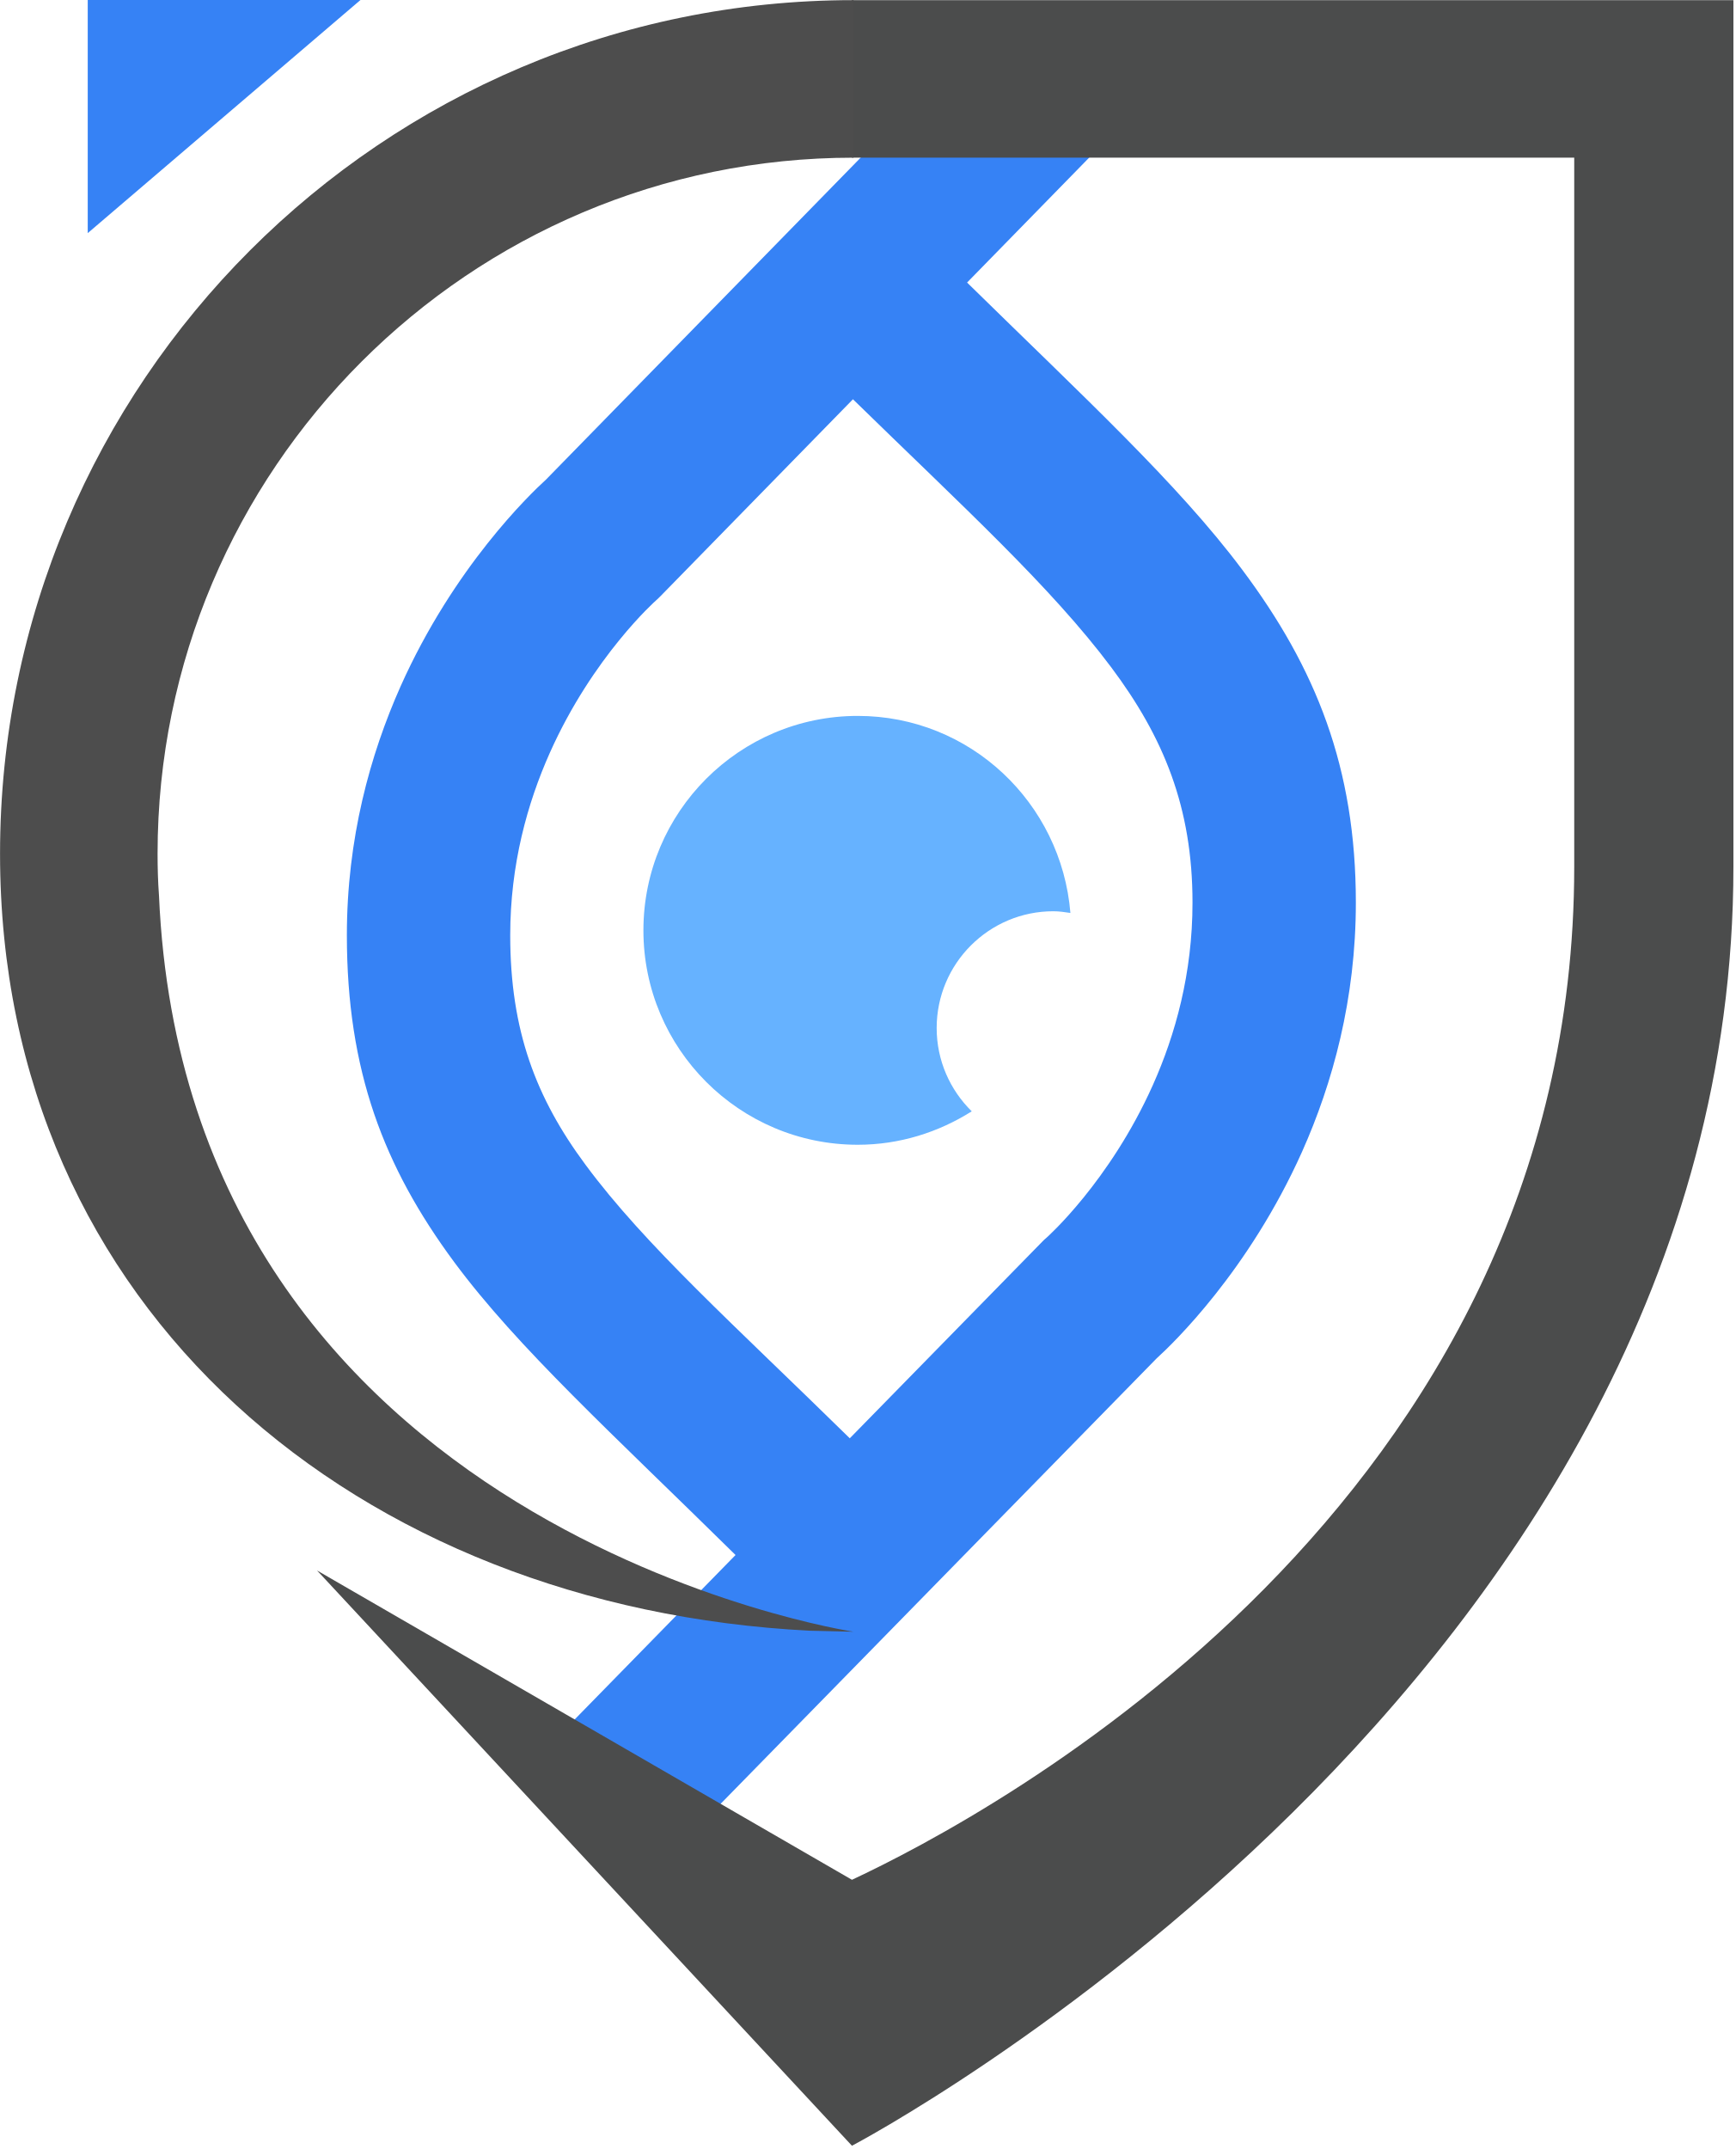
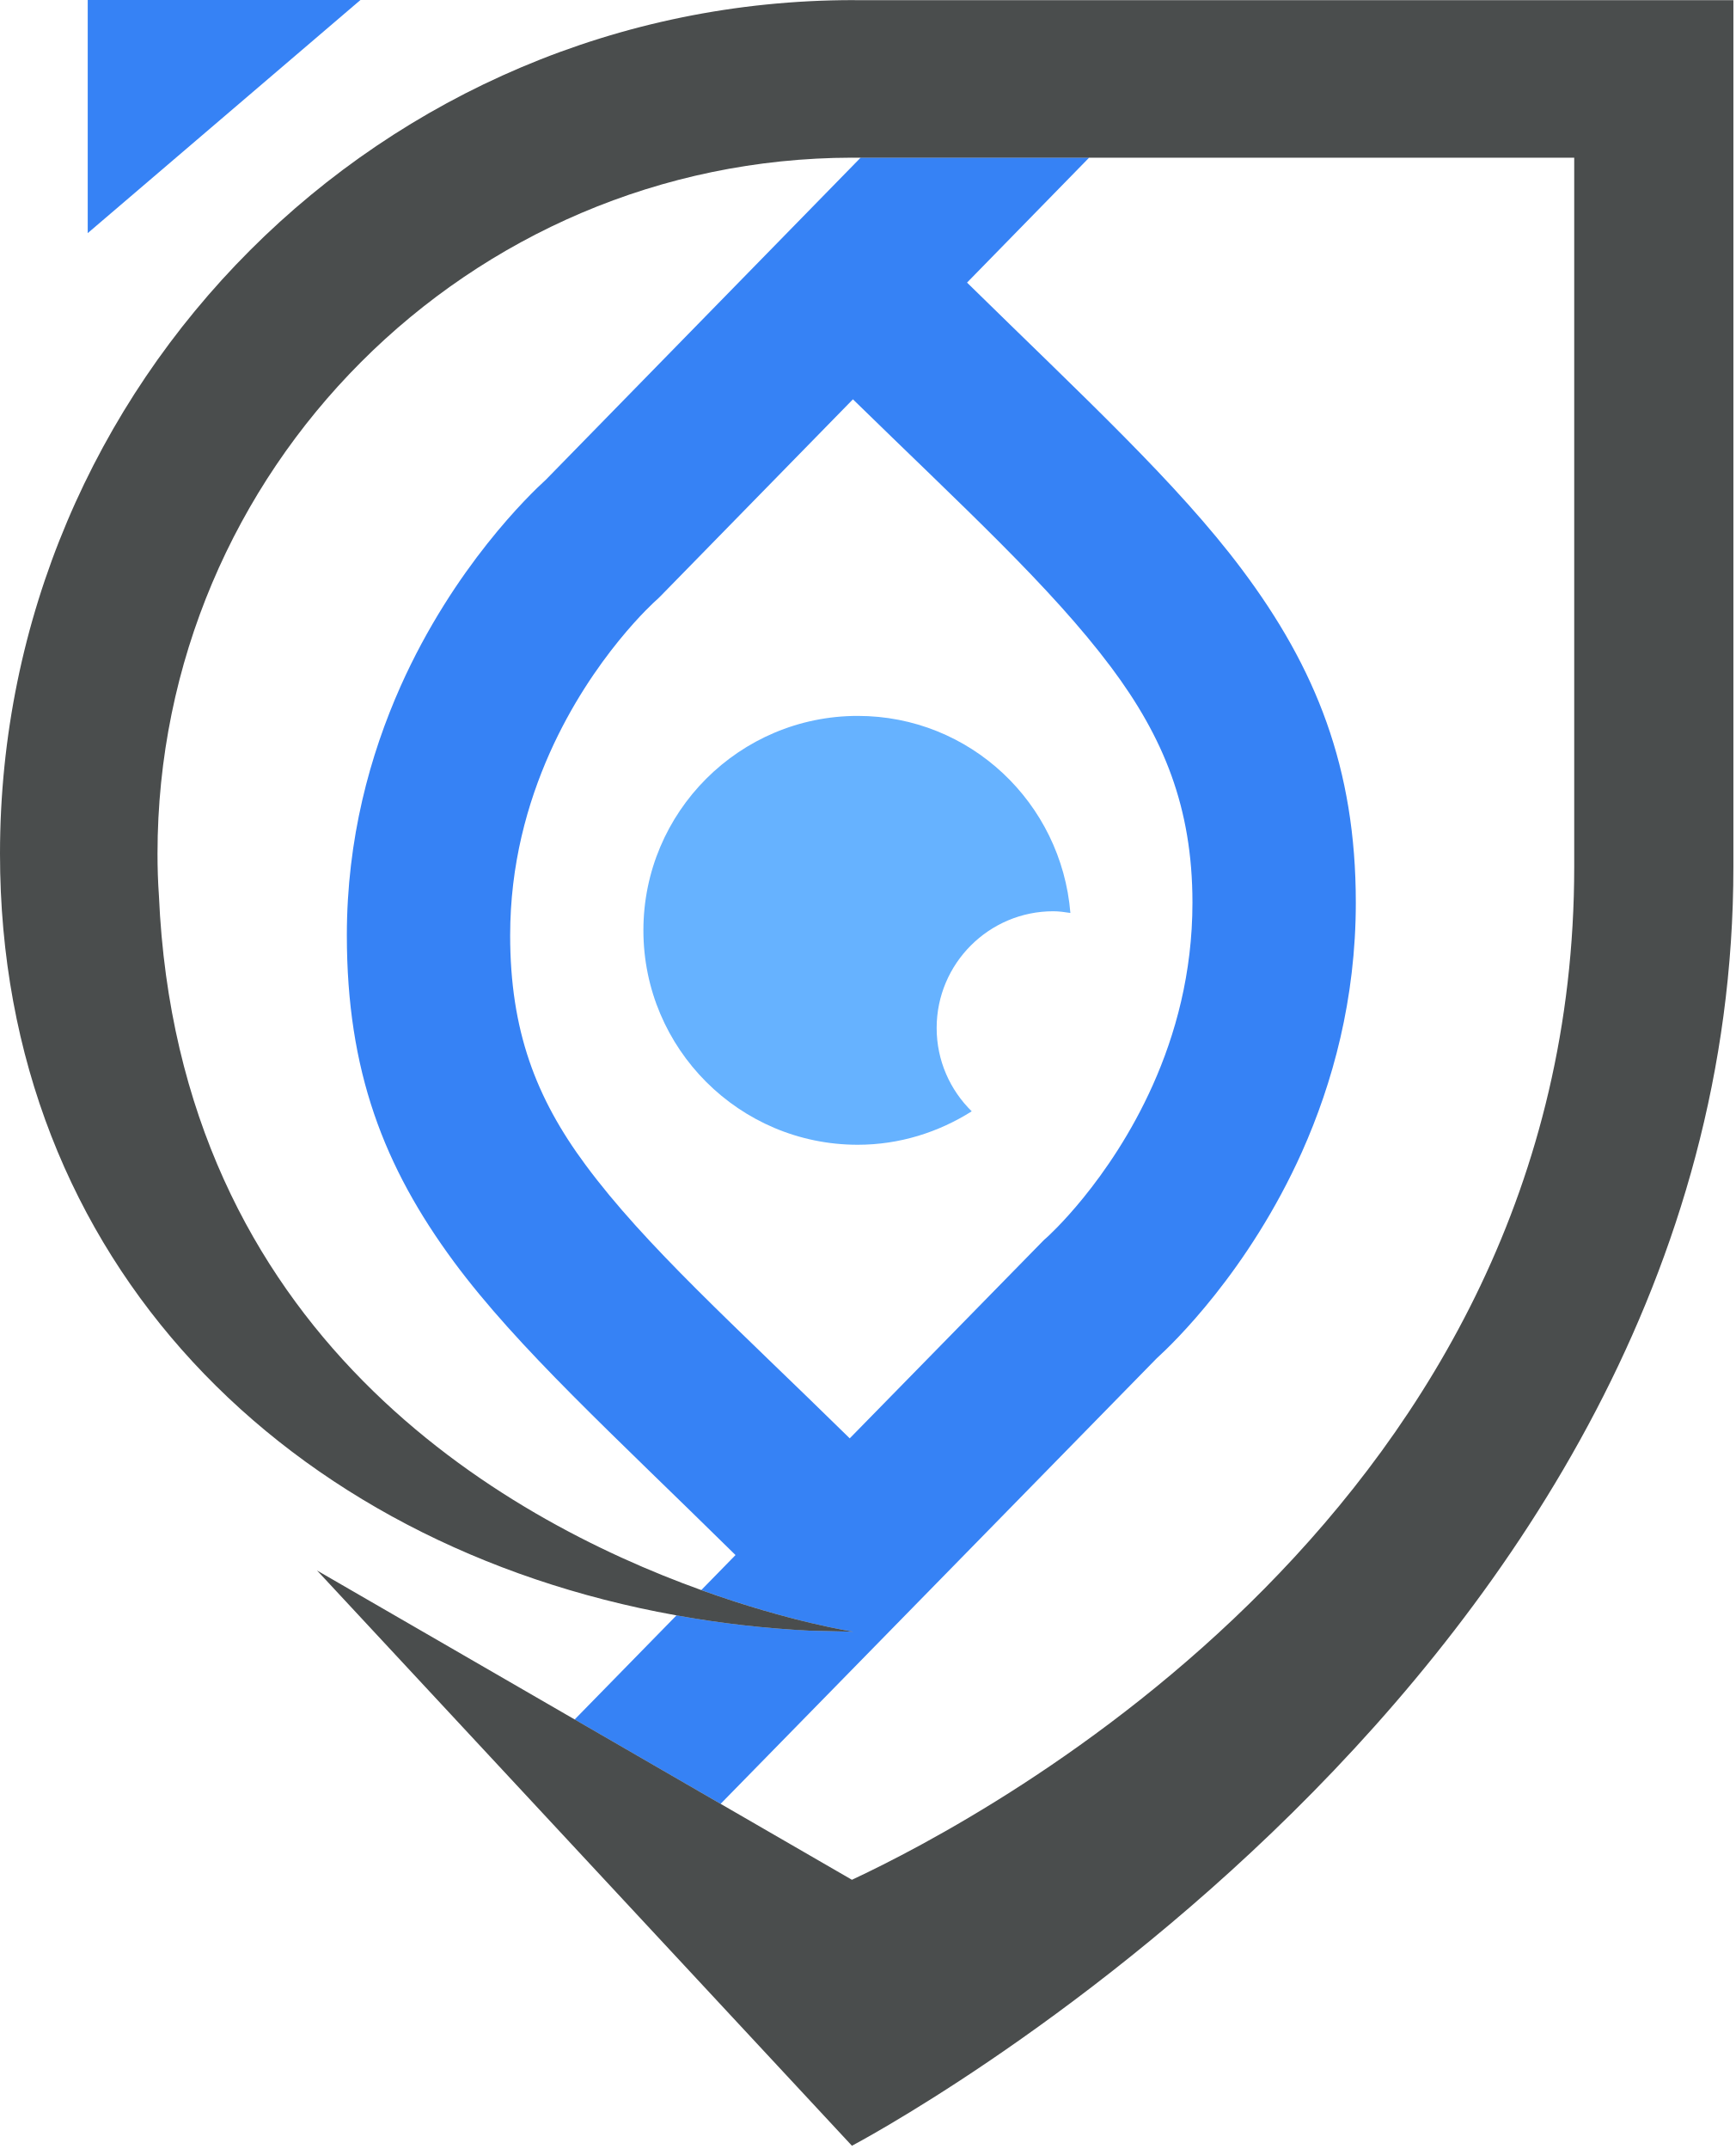
<svg xmlns="http://www.w3.org/2000/svg" width="100%" height="100%" viewBox="0 0 332 411" version="1.1" xml:space="preserve" style="fill-rule:evenodd;clip-rule:evenodd;stroke-linejoin:round;stroke-miterlimit:2;">
-   <g transform="matrix(1,0,0,1,-402.127,-334.82)">
-     <g>
-       <g transform="matrix(1.95298,0,0,1.95298,-2800.67,-2289.4)">
-         <path d="M1712,1495.98L1696.01,1512.32C1692.92,1515.47 1692.98,1520.54 1696.13,1523.63C1699.29,1526.72 1704.36,1526.66 1707.44,1523.51L1753.26,1476.71C1754.8,1475.32 1762.26,1468.17 1767.49,1456.49C1770.49,1449.77 1772.76,1441.55 1772.76,1432.09C1772.76,1418.89 1768.86,1409.13 1761.6,1399.45C1755.29,1391.03 1746.15,1382.62 1734.68,1371.37L1748.11,1357.63C1751.19,1354.48 1751.13,1349.41 1747.98,1346.32C1744.82,1343.24 1739.75,1343.29 1736.66,1346.45L1693.43,1390.67C1691.89,1392.07 1684.42,1399.22 1679.2,1410.89C1676.2,1417.62 1673.93,1425.83 1673.93,1435.29C1673.93,1448.55 1677.54,1457.96 1684.44,1467.29C1690.67,1475.7 1699.93,1484.09 1712,1495.98ZM1723.5,1382.8L1704.68,1402.05C1704.53,1402.21 1704.36,1402.36 1704.2,1402.51C1704.2,1402.51 1698.04,1407.95 1693.81,1417.42C1691.61,1422.35 1689.93,1428.36 1689.93,1435.29C1689.93,1444.61 1692.45,1451.22 1697.31,1457.77C1703.15,1465.67 1711.89,1473.46 1723.19,1484.55L1742.01,1465.33C1742.16,1465.17 1742.32,1465.02 1742.49,1464.88C1742.49,1464.88 1748.64,1459.43 1752.88,1449.95C1755.08,1445.03 1756.76,1439.02 1756.76,1432.09C1756.76,1422.76 1753.92,1415.89 1748.8,1409.05C1742.87,1401.13 1734.25,1393.3 1723.5,1382.8Z" style="fill:rgb(54,130,245);" />
-       </g>
-       <g transform="matrix(1.95298,0,0,1.95298,-1356.22,-1634.82)">
-         <path d="M908.934,1008.53L935.648,1008.53L908.934,1031.36L908.934,1008.53Z" style="fill:rgb(54,130,245);" />
-       </g>
-       <g transform="matrix(12.5163,0,0,12.5164,-4303.73,-3468.6)">
-         <path d="M390.294,319.583C390.294,318.599 391.093,317.799 392.077,317.799C392.166,317.799 392.252,317.812 392.338,317.825C392.2,316.143 390.806,314.814 389.088,314.814C387.28,314.814 385.812,316.282 385.812,318.091C385.812,319.899 387.28,321.367 389.088,321.367C389.73,321.367 390.324,321.175 390.83,320.856C390.5,320.532 390.294,320.082 390.294,319.583Z" style="fill:rgb(102,178,255);fill-rule:nonzero;" />
-       </g>
-       <g transform="matrix(12.5163,0,0,12.5164,565.152,745.199)">
-         <path d="M13.468,-32.785L-0.004,-32.785L-0.004,-30.378L11.035,-30.378L11.035,-19.545C11.035,-9.787 2.085,-5.04 -0.004,-4.064L-8.179,-8.79L-0.787,-0.842L-0.004,0C-0.004,0 13.468,-7.067 13.468,-19.545L13.468,-32.785Z" style="fill:rgb(75,76,76);fill-rule:nonzero;" />
-       </g>
-       <g transform="matrix(2.46404,0,0,2.46404,-3660.18,-2051.75)">
-         <path d="M1711.49,1095.13C1676.5,1093.35 1648.64,1070.25 1648.64,1034.83C1648.64,998.259 1678.33,968.57 1714.9,968.57L1715.18,968.577L1714.9,968.577L1714.9,980.799C1685.08,980.799 1660.87,1005.01 1660.87,1034.83C1660.87,1035.92 1660.9,1037 1660.98,1038.07C1663.13,1087.4 1714.9,1095.21 1714.9,1095.21L1711.49,1095.13Z" style="fill:rgb(77,77,77);" />
+   <g transform="matrix(1,0,0,1,-2499.2,-601.45)">
+     <g transform="matrix(1,0,0,1,2097.07,0)">
+       <g transform="matrix(1,0,0,1,0,266.63)">
+         <g transform="matrix(1,0,0,1,-2097.07,0)">
+           <path d="M2633.35,638.925L2639.9,632.228C2616.32,609.007 2598.24,592.622 2586.07,576.197C2572.6,557.976 2565.55,539.598 2565.55,513.702C2565.55,495.227 2569.98,479.193 2575.84,466.049C2586.03,443.258 2600.62,429.294 2603.63,426.56L2663.83,364.977L2707.54,364.977L2684.19,388.867C2706.59,410.838 2724.44,427.263 2736.76,443.707C2750.94,462.612 2758.56,481.673 2758.56,507.452C2758.56,525.927 2754.13,541.981 2748.27,555.105C2738.05,577.916 2723.48,591.88 2720.48,594.594L2637.05,679.808L2609.13,663.671L2628.61,643.763C2636.88,645.273 2645.38,646.248 2654.06,646.689L2662.46,646.887C2662.46,646.887 2650.31,645.053 2633.35,638.925ZM2662.36,411.19L2625.6,448.785C2625.31,449.097 2624.98,449.39 2624.66,449.683C2624.66,449.683 2612.63,460.307 2604.37,478.802C2600.08,488.43 2596.79,500.168 2596.79,513.702C2596.79,531.904 2601.72,544.813 2611.21,557.605C2622.61,573.033 2639.68,588.247 2661.75,609.906L2698.51,572.369C2698.8,572.057 2699.11,571.764 2699.44,571.491C2699.44,571.491 2711.45,560.847 2719.73,542.333C2724.03,532.724 2727.31,520.986 2727.31,507.452C2727.31,489.231 2721.76,475.814 2711.77,462.456C2700.18,446.988 2683.35,431.696 2662.36,411.19Z" style="fill:rgb(54,130,245);" />
+         </g>
+         <g transform="matrix(1.95298,0,0,1.95298,-1356.22,-1634.82)">
+           <path d="M908.934,1008.53L935.648,1008.53L908.934,1031.36L908.934,1008.53Z" style="fill:rgb(54,130,245);" />
+         </g>
+         <g transform="matrix(12.5163,0,0,12.5164,-4303.73,-3468.6)">
+           <path d="M390.294,319.583C390.294,318.599 391.093,317.799 392.077,317.799C392.166,317.799 392.252,317.812 392.338,317.825C392.2,316.143 390.806,314.814 389.088,314.814C387.28,314.814 385.812,316.282 385.812,318.091C385.812,319.899 387.28,321.367 389.088,321.367C389.73,321.367 390.324,321.175 390.83,320.856C390.5,320.532 390.294,320.082 390.294,319.583Z" style="fill:rgb(102,178,255);fill-rule:nonzero;" />
+         </g>
+         <g transform="matrix(1,0,0,1,-2097.07,0)">
+           <path d="M2662.82,334.85L2830.79,334.85L2830.79,500.566C2830.79,656.746 2662.17,745.199 2662.17,745.199L2652.37,734.66L2559.85,635.18L2662.17,694.332C2688.32,682.116 2800.34,622.701 2800.34,500.566L2800.34,364.977L2662.17,364.977L2662.17,364.975C2588.83,365.129 2529.33,424.726 2529.33,498.108C2529.33,500.794 2529.41,503.455 2529.6,506.092C2533.26,590.12 2595.36,625.256 2633.35,638.925L2633.54,638.997C2650.4,645.067 2662.46,646.887 2662.46,646.887L2654.06,646.689C2645.38,646.248 2636.88,645.273 2628.61,643.763L2628.39,643.724C2554.6,630.424 2499.2,576.517 2499.2,498.108C2499.2,407.996 2572.35,334.841 2662.46,334.841L2662.82,334.85Z" style="fill:rgb(1,5,5);fill-opacity:0.71;" />
+         </g>
      </g>
    </g>
  </g>
</svg>
